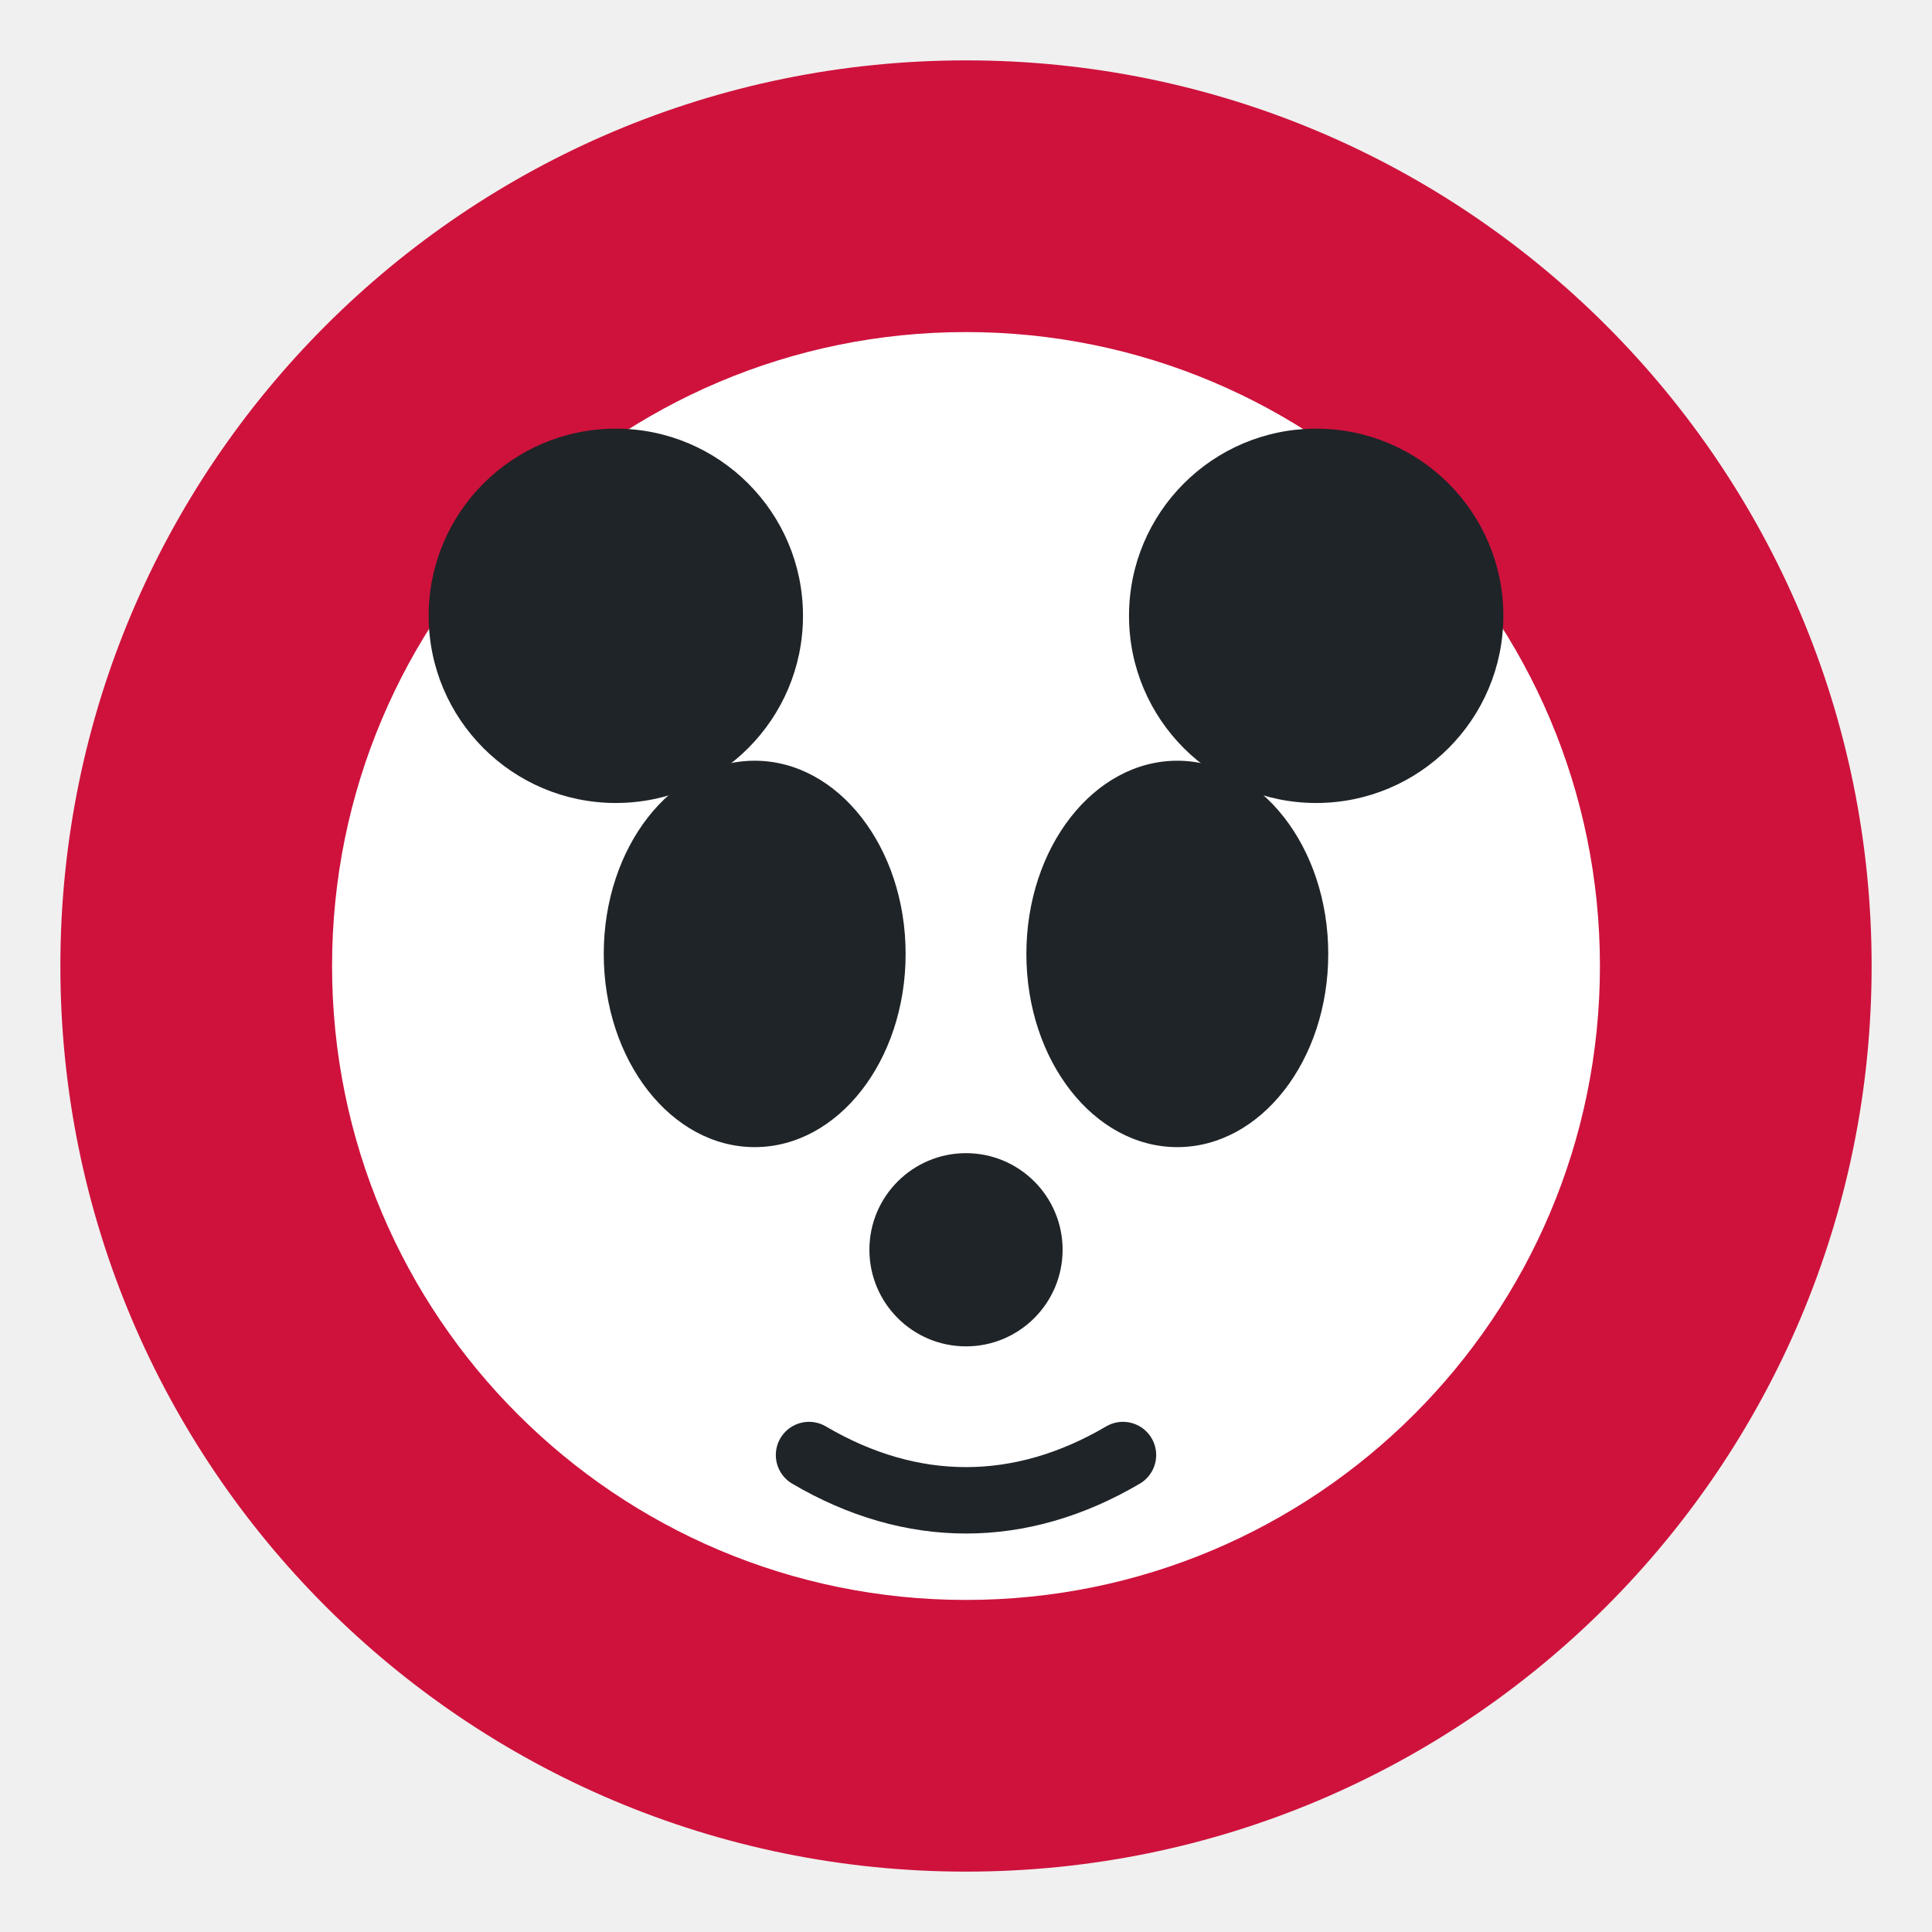
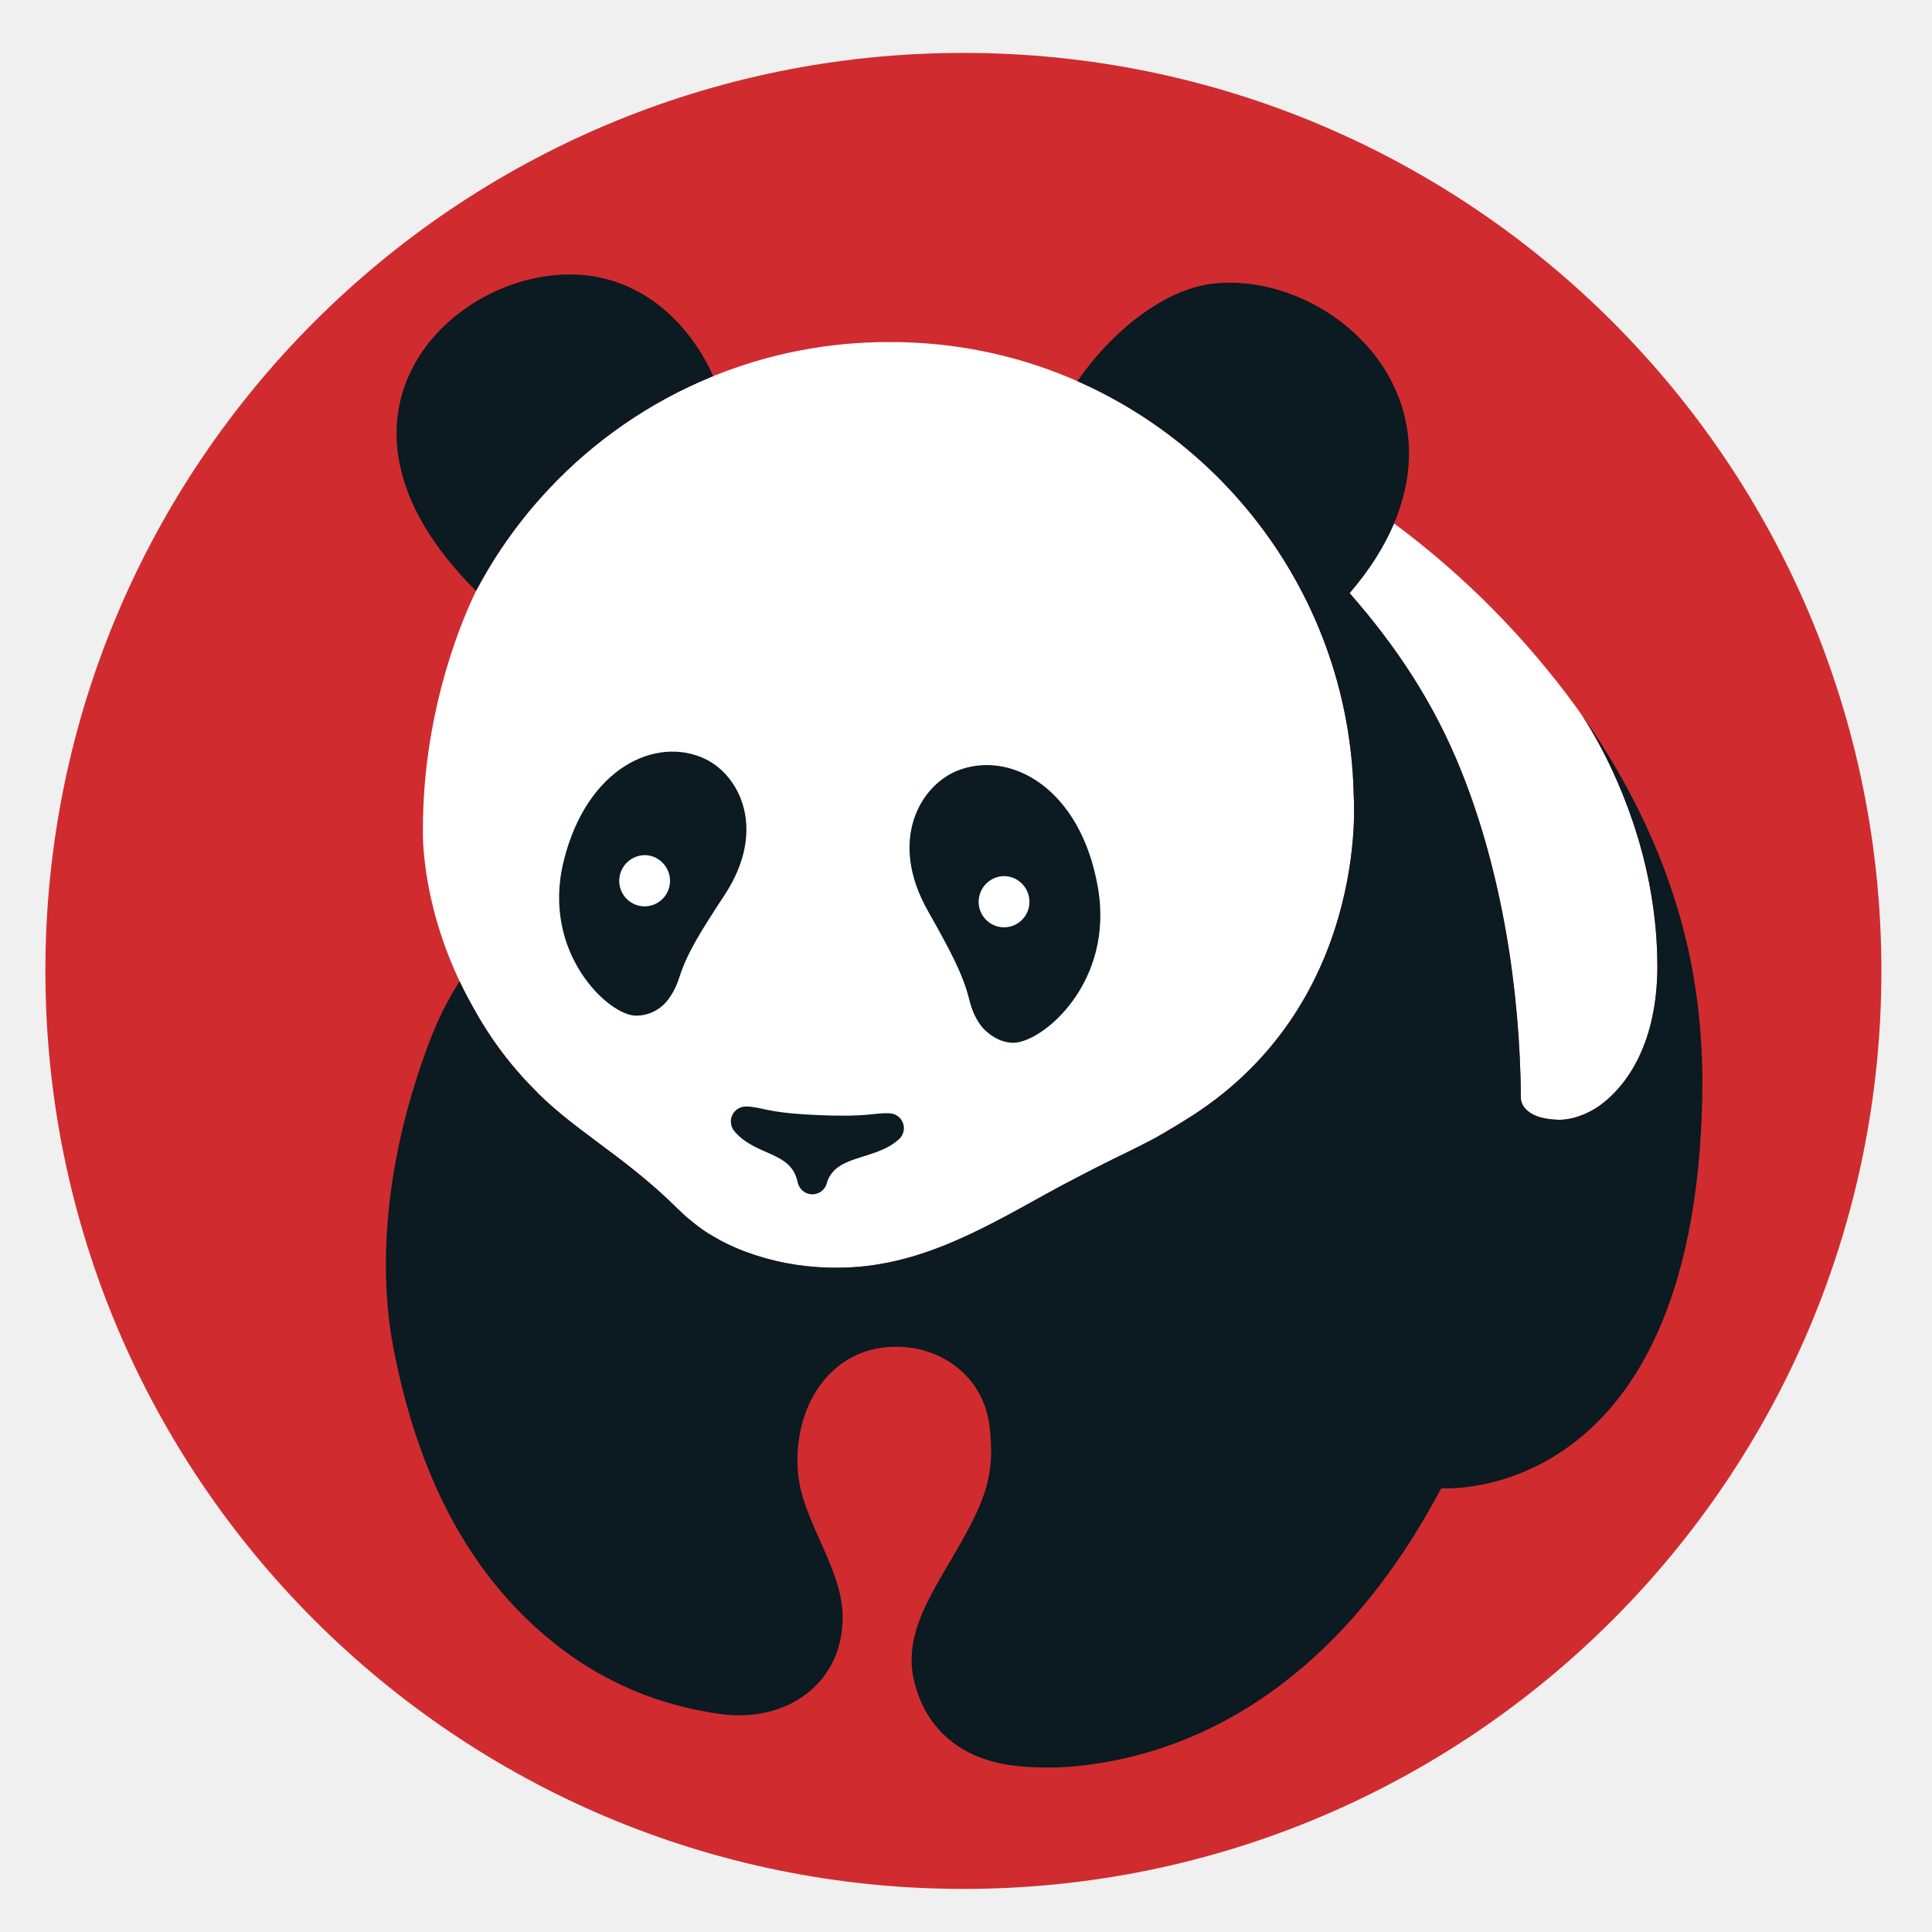
- <svg xmlns="http://www.w3.org/2000/svg" viewBox="0 0 32 32">
-   <circle cx="16" cy="16" r="15" fill="#ce123c" />
-   <circle cx="16" cy="16" r="10.5" fill="#fff" />
-   <circle cx="10.2" cy="10.2" r="3.1" fill="#1f2428" />
-   <circle cx="21.8" cy="10.2" r="3.1" fill="#1f2428" />
-   <ellipse cx="12.5" cy="15.8" rx="2.5" ry="3.2" fill="#1f2428" />
-   <ellipse cx="19.5" cy="15.8" rx="2.5" ry="3.2" fill="#1f2428" />
-   <circle cx="16" cy="20.7" r="1.6" fill="#1f2428" />
-   <path d="M13.4 24.1c1.7 1 3.5 1 5.2 0" fill="none" stroke="#1f2428" stroke-width="1.1" stroke-linecap="round" />
+ <svg xmlns="http://www.w3.org/2000/svg" viewBox="18 18 73 73">
+   <path d="M89.088 54.687c0 19.156-15.53 34.685-34.686 34.685-19.157 0-34.687-15.53-34.687-34.685 0-19.158 15.53-34.688 34.687-34.688 19.156 0 34.686 15.53 34.686 34.688" fill="#D02C2F" />
+   <path d="M73.211 47.127c1.535 3.829 2.225 8.269 2.256 12.382 0 0-.018.78 1.474.803.656-.014 1.23-.352 1.45-.5 1.157-.811 2.22-2.486 2.233-5.271v-.006l-.001-.038c0-.122-.003-.241-.005-.361-.094-3.846-1.57-6.94-2.397-8.381-.184-.321-.337-.561-.435-.707-.052-.079-.105-.154-.16-.233a32.49 32.49 0 0 0-6.953-7.039c-.363.859-.91 1.742-1.678 2.634 1.75 2 3.173 4.119 4.216 6.717M69.15 48.083c-.177-9.506-7.937-17.158-17.485-17.158h-.036a17.553 17.553 0 0 0-6.681 1.288c-.016.007-.034.011-.05.019a17.599 17.599 0 0 0-6.163 4.244l-.01.012a17.478 17.478 0 0 0-2.64 3.657c-.023.042-.048.084-.071.13a.322.322 0 0 0-.022.046c-.341.69-2.028 4.313-2.012 9.06 0 0-.12 3.133 1.911 6.705a13.775 13.775 0 0 0 1.903 2.665l.046.052c.072.078.147.154.221.23 1.445 1.55 3.302 2.508 5.22 4.326.22.213.445.435.657.625.456.375.683.558 1.224.85a.03.03 0 0 0 .014.01l.002.001v.003l.091.047a8.19 8.19 0 0 0 .88.394c.942.36 2.02.576 3.17.607.114.003.228.003.34.003 2.953 0 5.403-1.42 7.85-2.776a68.268 68.268 0 0 1 2.516-1.311 46.174 46.174 0 0 0 1.633-.82l1.065-.633c7.068-4.289 6.426-12.276 6.426-12.276" fill="#FFF" />
+   <path d="M36.086 40.145c.719-1.33 1.608-2.56 2.64-3.657.003-.004.006-.009.01-.012a17.601 17.601 0 0 1 6.162-4.244c.016-.008.034-.012.05-.02l.003-.003c-.74-1.644-2.247-3.424-4.595-3.778-4.801-.72-11.252 5.05-4.371 11.894l.007-.004a.355.355 0 0 1 .022-.047c.023-.045.048-.087.072-.13M82.325 58.707v-.01l.002-.002a24.51 24.51 0 0 0-.037-1.096 23.971 23.971 0 0 0-.16-1.778l-.003-.014c-.026-.204-.056-.41-.09-.612-.052-.337-.11-.669-.174-.99-.202-.97-.465-1.901-.774-2.794-.77-2.224-1.836-4.209-3.004-5.94-.122-.177-.246-.353-.368-.525l.076.112c.099.147.247.382.428.697.827 1.441 2.303 4.534 2.397 8.38.002.12.005.24.005.362l.001.038v.006c-.014 2.785-1.076 4.46-2.234 5.27-.219.149-.793.487-1.449.5-1.492-.023-1.474-.802-1.474-.802-.031-4.113-.721-8.553-2.256-12.382-1.043-2.598-2.466-4.717-4.216-6.717.768-.892 1.315-1.775 1.678-2.634 2.267-5.368-2.735-9.535-6.86-9.056-1.826.213-3.818 1.804-5.103 3.683 6.055 2.667 10.309 8.67 10.44 15.68 0 0 .64 7.987-6.427 12.276a8.265 8.265 0 0 0-.202.127l-.08.05-.246.147-.03.018-.256.15-.01.004c-.08.048-.162.093-.241.138a.378.378 0 0 1-.035.018l-.013.008a.088.088 0 0 0-.025.013l-.013.007-.025.013-.014.007a.376.376 0 0 1-.026.013l-.014.008a.269.269 0 0 1-.028.014c-.005.003-.008.006-.012.007l-.084.044a.038.038 0 0 1-.013.005.33.33 0 0 1-.032.017l-.014.008a.502.502 0 0 0-.046.024l-.032.016-.014.006-.037.02a.035.035 0 0 0-.009.004c-.03.017-.063.033-.097.05l-.01.005a.933.933 0 0 0-.038.019l-.015.006a.61.61 0 0 1-.05.026c-.012.006-.025.012-.038.02l-.012.006-.046.022-.004.003-.107.052-.006.004c-.015.006-.03.015-.046.022l-.011.005a.908.908 0 0 1-.041.02l-.014.007-.041.02-.012.006-.048.025-.005.001-.11.054-.006.003-.047.023c-.005.001-.01.005-.013.007a.443.443 0 0 1-.041.02.158.158 0 0 0-.014.008l-.041.018a.608.608 0 0 1-.067.033c-.018.009-.037.017-.054.027h-.001l-.052.025a.145.145 0 0 1-.019.008c-.01.007-.021.011-.032.017-.004 0-.005.003-.009.005-.758.377-1.713.866-2.516 1.311-2.448 1.355-4.897 2.776-7.85 2.776h-.244l-.095-.003a9.637 9.637 0 0 1-3.171-.607 8.306 8.306 0 0 1-.421-.172 6.84 6.84 0 0 1-.459-.222l-.09-.047v-.003l-.003-.001a.03.03 0 0 1-.015-.01c-.54-.292-.768-.475-1.223-.85-.212-.19-.438-.412-.656-.625-1.919-1.819-3.777-2.776-5.22-4.326-.075-.076-.15-.152-.222-.23l-.046-.052a25.127 25.127 0 0 1-.256-.29 9.655 9.655 0 0 1-.244-.286l-.003-.006a8.163 8.163 0 0 1-.244-.31l-.072-.093-.022-.028c-.018-.022-.033-.046-.051-.07l-.021-.03a2.446 2.446 0 0 1-.06-.082l-.011-.014-.07-.097-.017-.025a6.77 6.77 0 0 1-.053-.075l-.02-.03a5.103 5.103 0 0 1-.056-.08l-.013-.02-.067-.1c-.005-.005-.006-.01-.01-.015-.02-.029-.039-.058-.057-.088a.463.463 0 0 1-.018-.026c-.018-.027-.035-.055-.054-.082a.127.127 0 0 1-.012-.022c-.045-.068-.089-.14-.133-.21l-.012-.021-.053-.089-.013-.019-.127-.218-.01-.016-.053-.095-.01-.02a15.437 15.437 0 0 1-.588-1.119c-.708 1.123-1.1 2.068-1.597 3.594-1.045 3.184-1.55 6.972-.892 10.317.791 4.064 2.375 7.808 5.406 10.542 1.972 1.777 4.268 2.864 6.942 3.236 2.405.343 4.617-1.077 4.617-3.658 0-1.854-1.537-3.635-1.687-5.457-.224-2.642 1.39-5.01 4.118-4.742 1.338.13 2.9 1.075 3.124 3.031.179 1.585-.07 2.495-.927 4.062-.97 1.773-2.067 3.187-2.02 4.812l-.005-.001s0 .052.008.14c0 .02.004.04.005.061.006.05.012.11.022.175.006.042.007.084.016.126.008.048.024.095.034.144.01.049.02.099.035.152.012.043.02.086.034.126.279.975 1.057 2.46 3.265 2.91.606.123 1.638.178 2.447.119 3.024-.218 9.433-1.623 14.147-10.53 0 0 9.871.75 9.871-15.539l-.002.012" fill="#0C1A22" />
+   <path d="M51.929 61.078c-.889.778-2.374.538-2.688 1.627a.362.362 0 0 1-.031.088.564.564 0 0 1-1.018.025.588.588 0 0 1-.057-.164c-.25-1.168-1.568-.952-2.385-1.908 0 0 .008.006 0 0a.58.58 0 0 1-.135-.368.57.57 0 0 1 .571-.569h.044c.622.028.691.237 2.653.323 1.965.088 2.125-.096 2.74-.066a.563.563 0 0 1 .306 1.012M59.482 51.52c-.658-3.758-3.316-5.192-5.302-4.402-1.391.552-2.642 2.612-1.118 5.304.904 1.599 1.33 2.427 1.555 3.324.093.379.225.702.417.965l.027.035c.084.11.18.21.29.292.212.174.523.352.911.362h.036c1.097-.011 3.819-2.277 3.184-5.88M44.646 46.677c-1.851-.882-4.481.322-5.351 3.872-.85 3.47 1.72 5.832 2.732 5.827.859 0 1.253-.658 1.253-.658.169-.227.298-.502.4-.82.27-.844.73-1.608 1.698-3.08 1.626-2.476.562-4.524-.732-5.14" fill="#0C1A22" />
+   <path d="M42.294 52.244a.961.961 0 0 0 1.02-.895.975.975 0 0 0-.892-1.037.976.976 0 0 0-1.023.909.962.962 0 0 0 .895 1.023M55.875 53.037a.961.961 0 0 0 1.02-.896.973.973 0 0 0-.892-1.036.975.975 0 0 0-1.024.909.965.965 0 0 0 .896 1.023" fill="#FFF" />
</svg>
